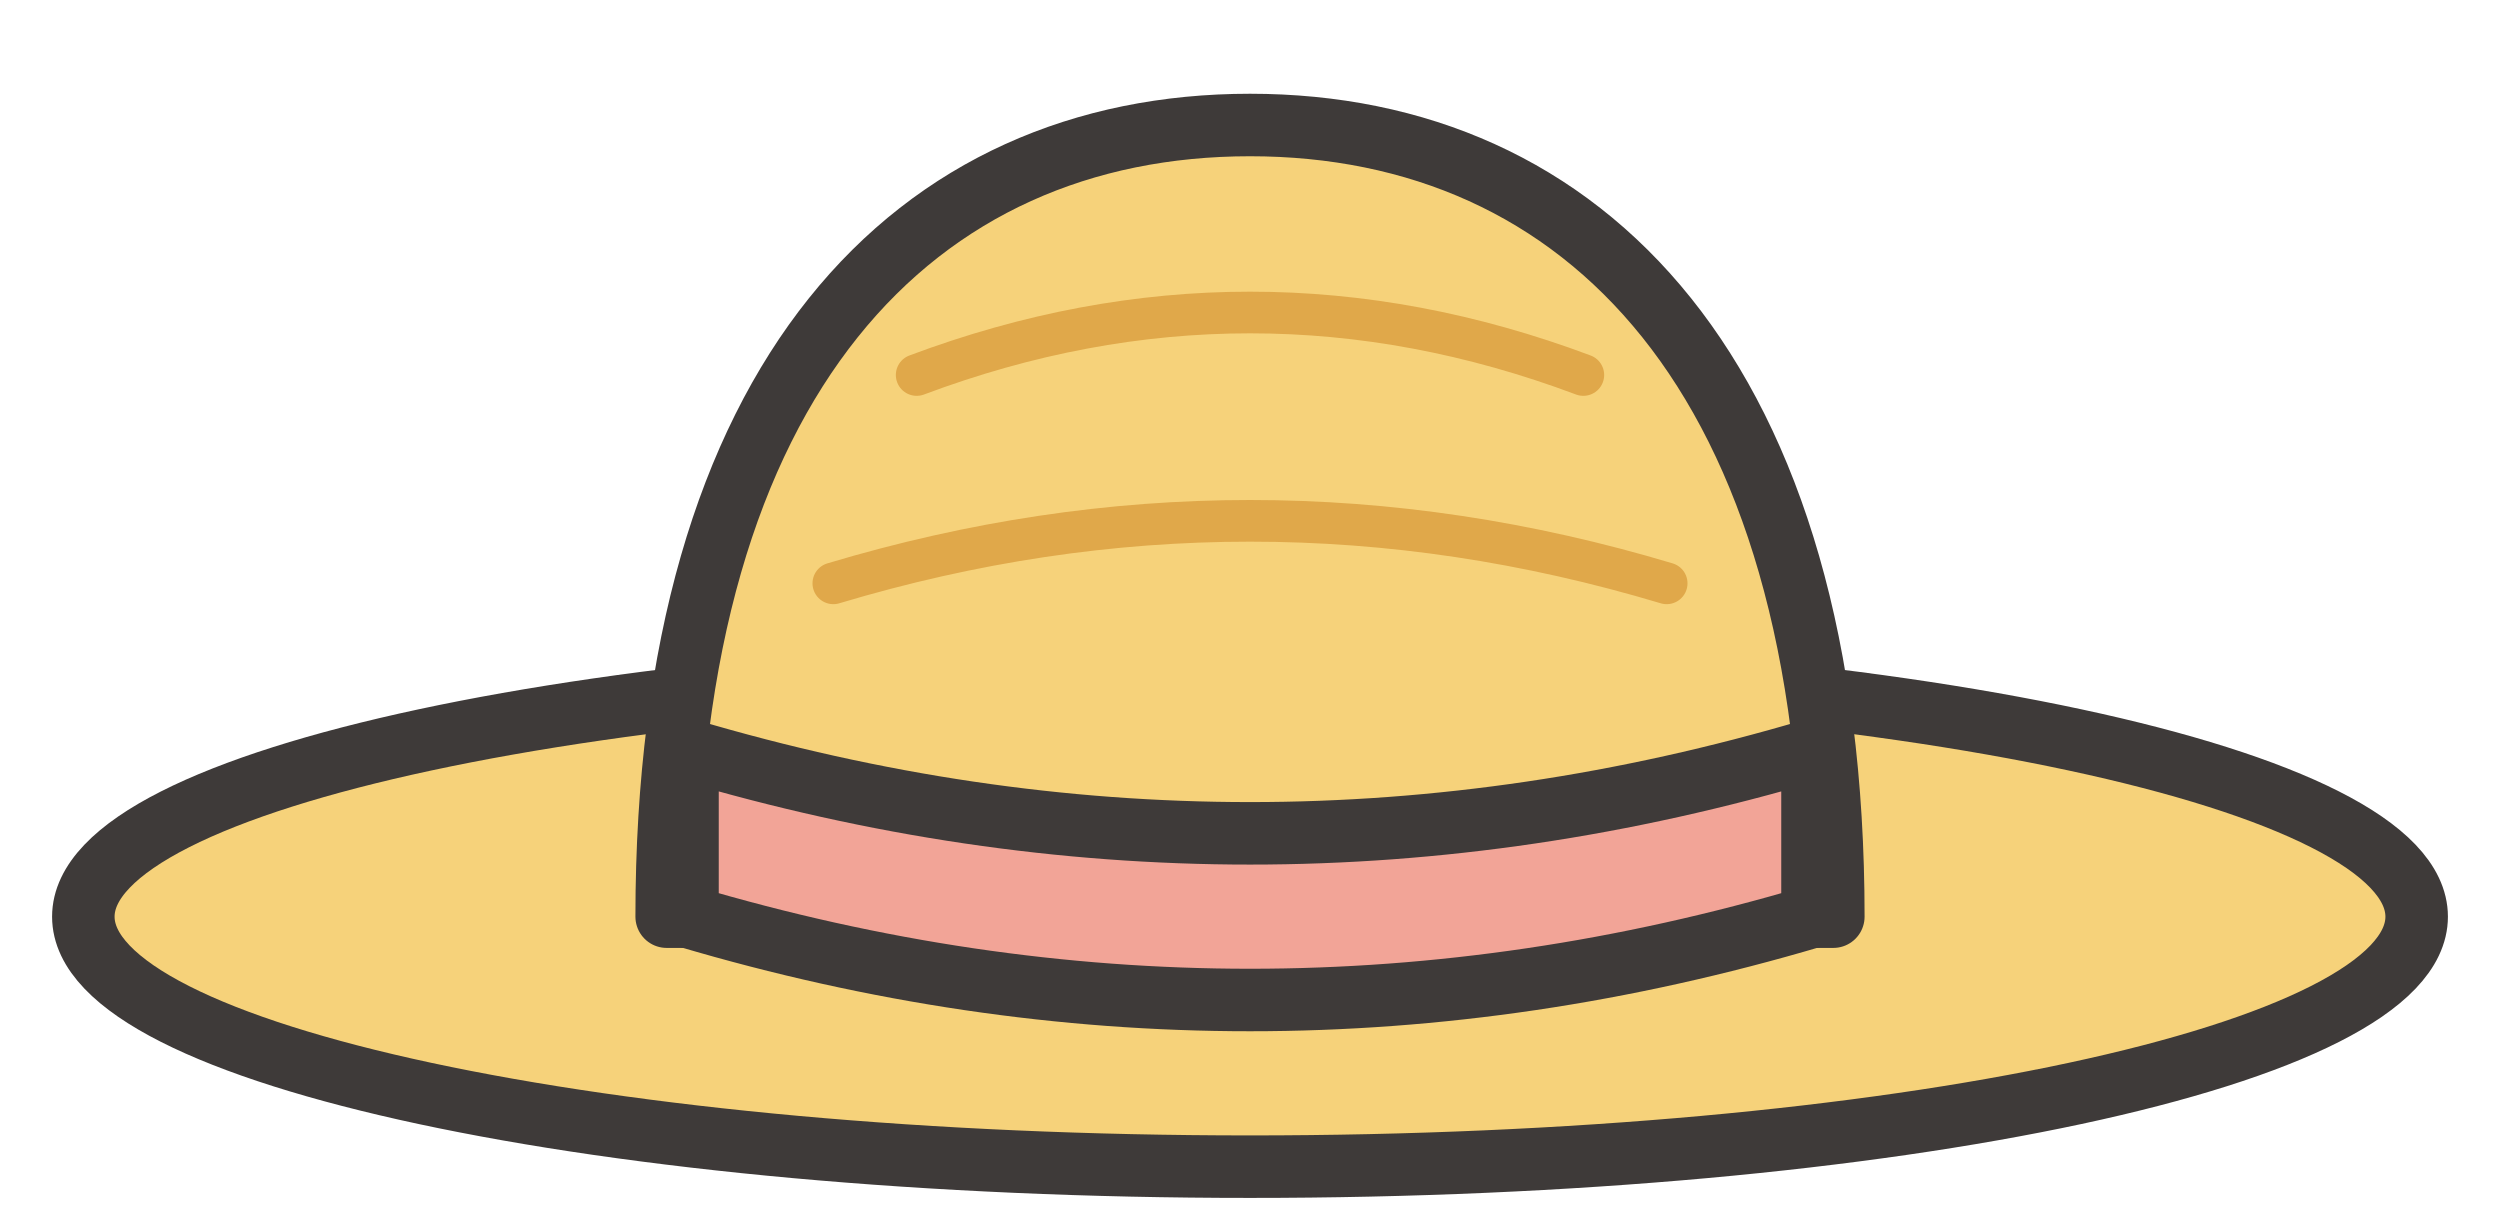
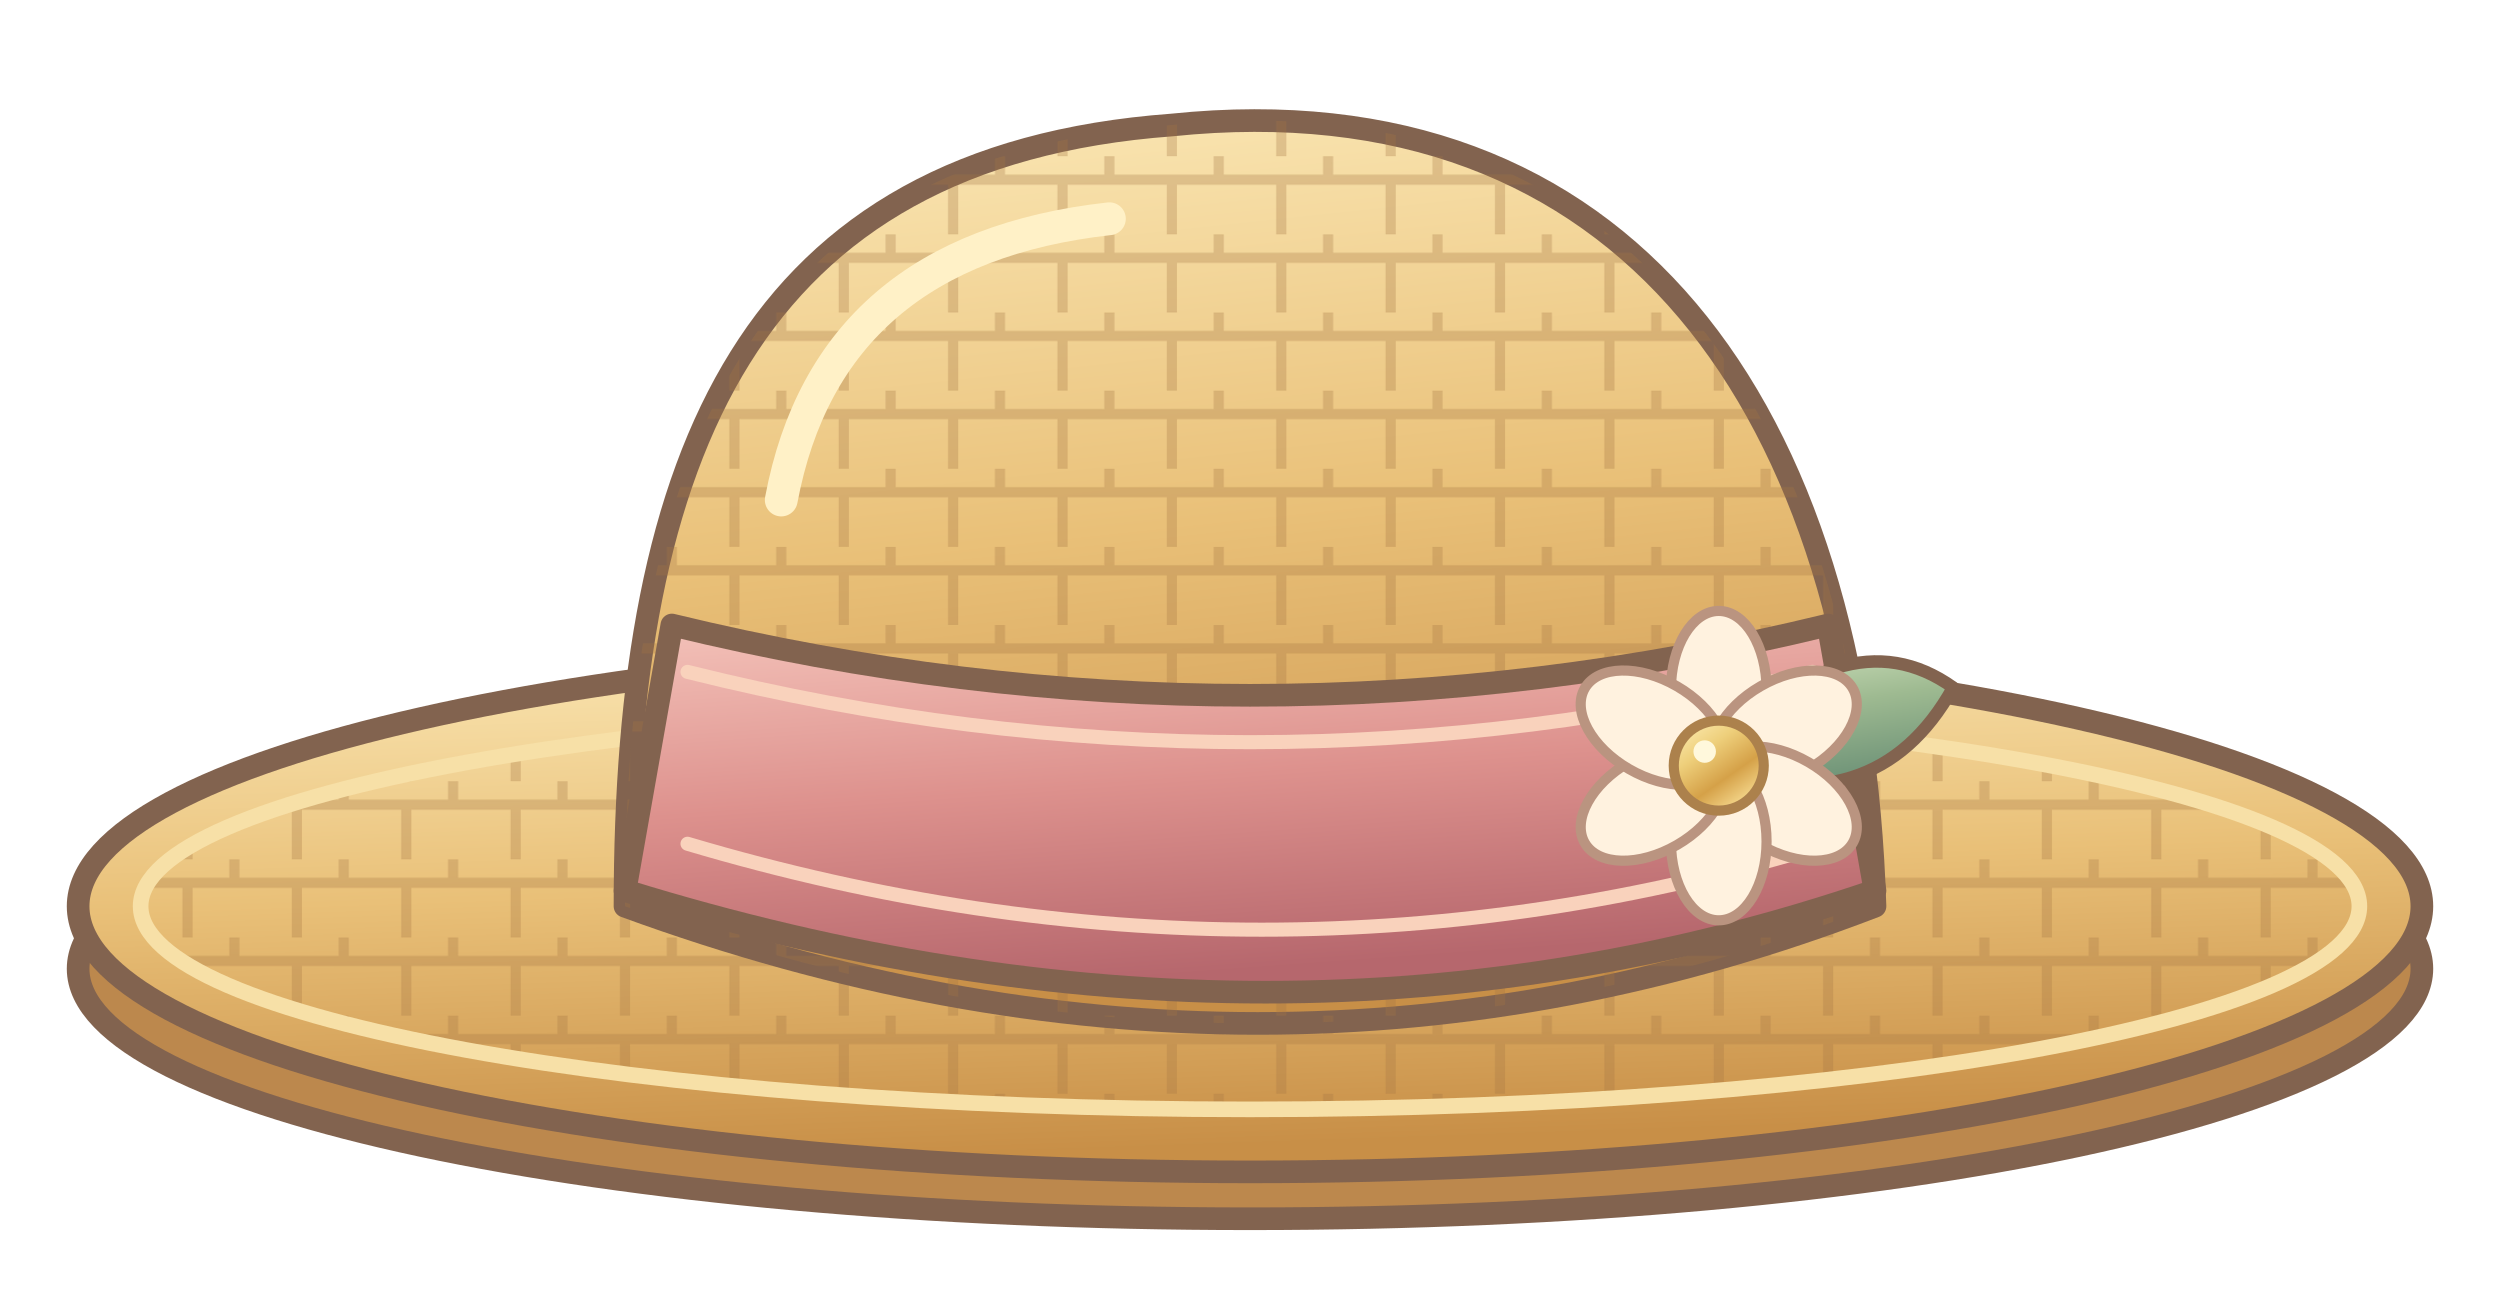
- <svg xmlns="http://www.w3.org/2000/svg" viewBox="0 0 120 58">
-   <g stroke="#3E3A39" stroke-width="3" stroke-linejoin="round" stroke-linecap="round">
-     <ellipse cx="60" cy="44" rx="56" ry="12" fill="#F6D27A" />
-     <path d="M32 44C32 18 44 6 60 6S88 18 88 44Z" fill="#F6D27A" />
-     <path d="M33 36Q60 44 87 36V44Q60 52 33 44Z" fill="#F2A497" />
-     <path d="M44 18q16-6 32 0M40 28q20-6 40 0" fill="none" stroke="#E0A84A" stroke-width="2" />
+ <svg xmlns="http://www.w3.org/2000/svg" viewBox="0 0 160 83" width="160" height="83">
+   <defs>
+     <linearGradient id="straw" x2=".15" y2="1">
+       <stop stop-color="#fbe8b6" />
+       <stop offset=".5" stop-color="#e9c078" />
+       <stop offset="1" stop-color="#c88f47" />
+     </linearGradient>
+     <linearGradient id="rose" x2=".25" y2="1">
+       <stop stop-color="#f4c3ba" />
+       <stop offset=".5" stop-color="#dd918d" />
+       <stop offset="1" stop-color="#b6676d" />
+     </linearGradient>
+     <linearGradient id="red" x2=".3" y2="1">
+       <stop stop-color="#edb1a2" />
+       <stop offset=".45" stop-color="#d97571" />
+       <stop offset="1" stop-color="#ae4e54" />
+     </linearGradient>
+     <linearGradient id="teal" x2=".25" y2="1">
+       <stop stop-color="#c7e2e0" />
+       <stop offset=".48" stop-color="#8cbebd" />
+       <stop offset="1" stop-color="#507f85" />
+     </linearGradient>
+     <linearGradient id="sage" x2=".3" y2="1">
+       <stop stop-color="#c9dcb7" />
+       <stop offset=".45" stop-color="#9eba91" />
+       <stop offset="1" stop-color="#719579" />
+     </linearGradient>
+     <linearGradient id="gold" x2=".7" y2="1">
+       <stop stop-color="#fff1bd" />
+       <stop offset=".38" stop-color="#eecf7b" />
+       <stop offset=".7" stop-color="#d5a148" />
+       <stop offset="1" stop-color="#f8dd93" />
+     </linearGradient>
+     <radialGradient id="pearl" cx=".3" cy=".25" r=".8">
+       <stop stop-color="#fffef7" />
+       <stop offset=".48" stop-color="#faf0df" />
+       <stop offset="1" stop-color="#c8b7aa" />
+     </radialGradient>
+     <linearGradient id="fur" x2=".2" y2="1">
+       <stop stop-color="#fffdf3" />
+       <stop offset=".65" stop-color="#f2e5d3" />
+       <stop offset="1" stop-color="#d9c7b4" />
+     </linearGradient>
+     <pattern id="weave" width="7" height="5" patternUnits="userSpaceOnUse">
+       <path d="M0 1.5h7M1 0v1.5M5 1.5V5" fill="none" stroke="#a47743" stroke-opacity=".3" stroke-width=".65" />
+     </pattern>
+     <pattern id="linen" width="5" height="5" patternUnits="userSpaceOnUse">
+       <path d="M0 2.5h5M2.5 0v5" stroke="#fff8ed" stroke-opacity=".15" stroke-width=".45" />
+     </pattern>
+   </defs>
+   <g stroke="#82634f" stroke-width="1.45" stroke-linecap="round" stroke-linejoin="round">
+     <ellipse cx="80" cy="62" rx="75" ry="16" fill="#bc884d" />
+     <ellipse cx="80" cy="58" rx="75" ry="17" fill="url(#straw)" />
+     <ellipse cx="80" cy="58" rx="71" ry="13" fill="url(#weave)" stroke="#f7e0a7" stroke-width="1" />
+     <path d="M40 58C40 29 48 10 75 8 104 5 119 26 120 58Q81 73 40 58Z" fill="url(#straw)" />
+     <path d="M40 58C40 29 48 10 75 8 104 5 119 26 120 58Q81 73 40 58Z" fill="url(#weave)" stroke="none" />
+     <path d="M43 40Q80 49 117 40L120 57Q82 70 40 57Z" fill="url(#rose)" />
+     <path d="M44 43Q80 52 116 43M44 54Q81 65 117 54" fill="none" stroke="#f9d2bc" stroke-width=".9" />
+     <path d="M50 32Q53 16 71 14" fill="none" stroke="#fff1c7" stroke-width="2.1" />
+     <path d="M109 49q9-10 16-5-5 9-16 5" fill="url(#sage)" stroke-width=".8" />
+     <g transform="translate(110 49)">
+       <ellipse cy="-4.86" rx="3.06" ry="5.04" transform="rotate(0)" fill="#fff2df" stroke="#ba9480" stroke-width=".65" />
+       <ellipse cy="-4.86" rx="3.06" ry="5.04" transform="rotate(60)" fill="#fff2df" stroke="#ba9480" stroke-width=".65" />
+       <ellipse cy="-4.86" rx="3.06" ry="5.04" transform="rotate(120)" fill="#fff2df" stroke="#ba9480" stroke-width=".65" />
+       <ellipse cy="-4.86" rx="3.06" ry="5.04" transform="rotate(180)" fill="#fff2df" stroke="#ba9480" stroke-width=".65" />
+       <ellipse cy="-4.86" rx="3.06" ry="5.04" transform="rotate(240)" fill="#fff2df" stroke="#ba9480" stroke-width=".65" />
+       <ellipse cy="-4.86" rx="3.06" ry="5.04" transform="rotate(300)" fill="#fff2df" stroke="#ba9480" stroke-width=".65" />
+       <circle r="2.88" fill="url(#gold)" stroke="#ac814c" stroke-width=".65" />
+       <circle cx="-0.9" cy="-0.9" r="0.72" fill="#fff8dc" stroke="none" />
+     </g>
  </g>
</svg>
